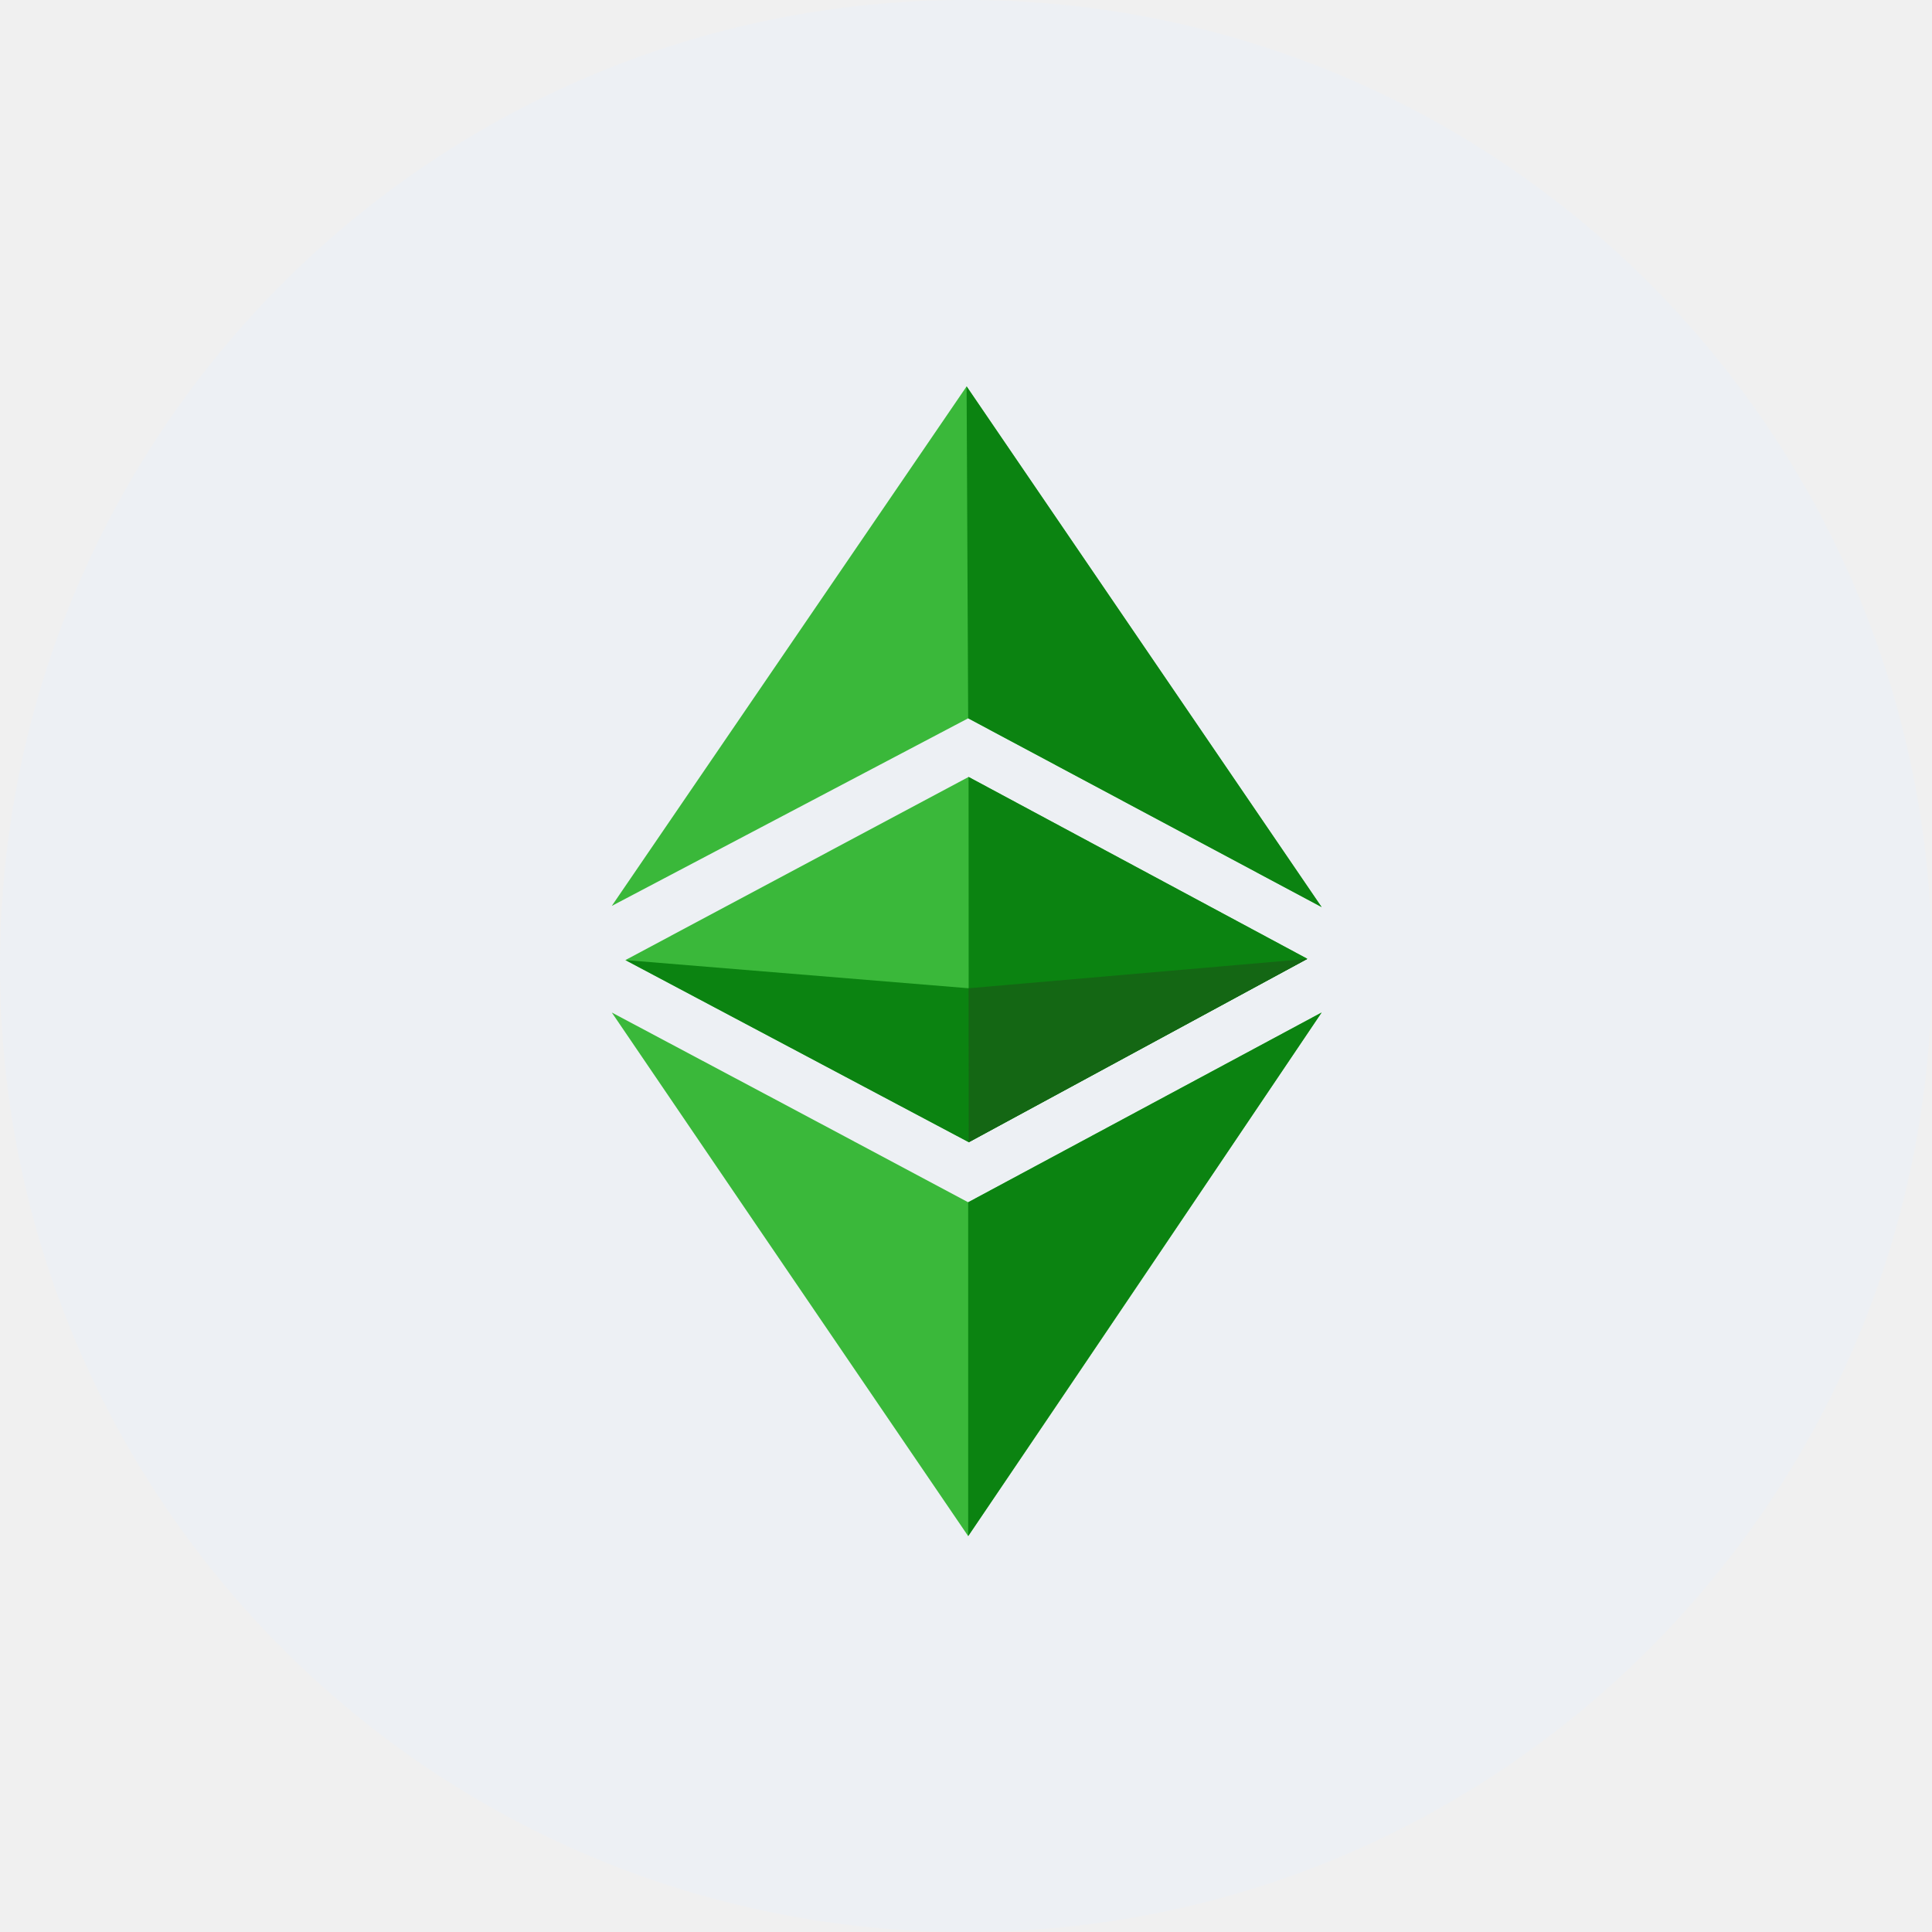
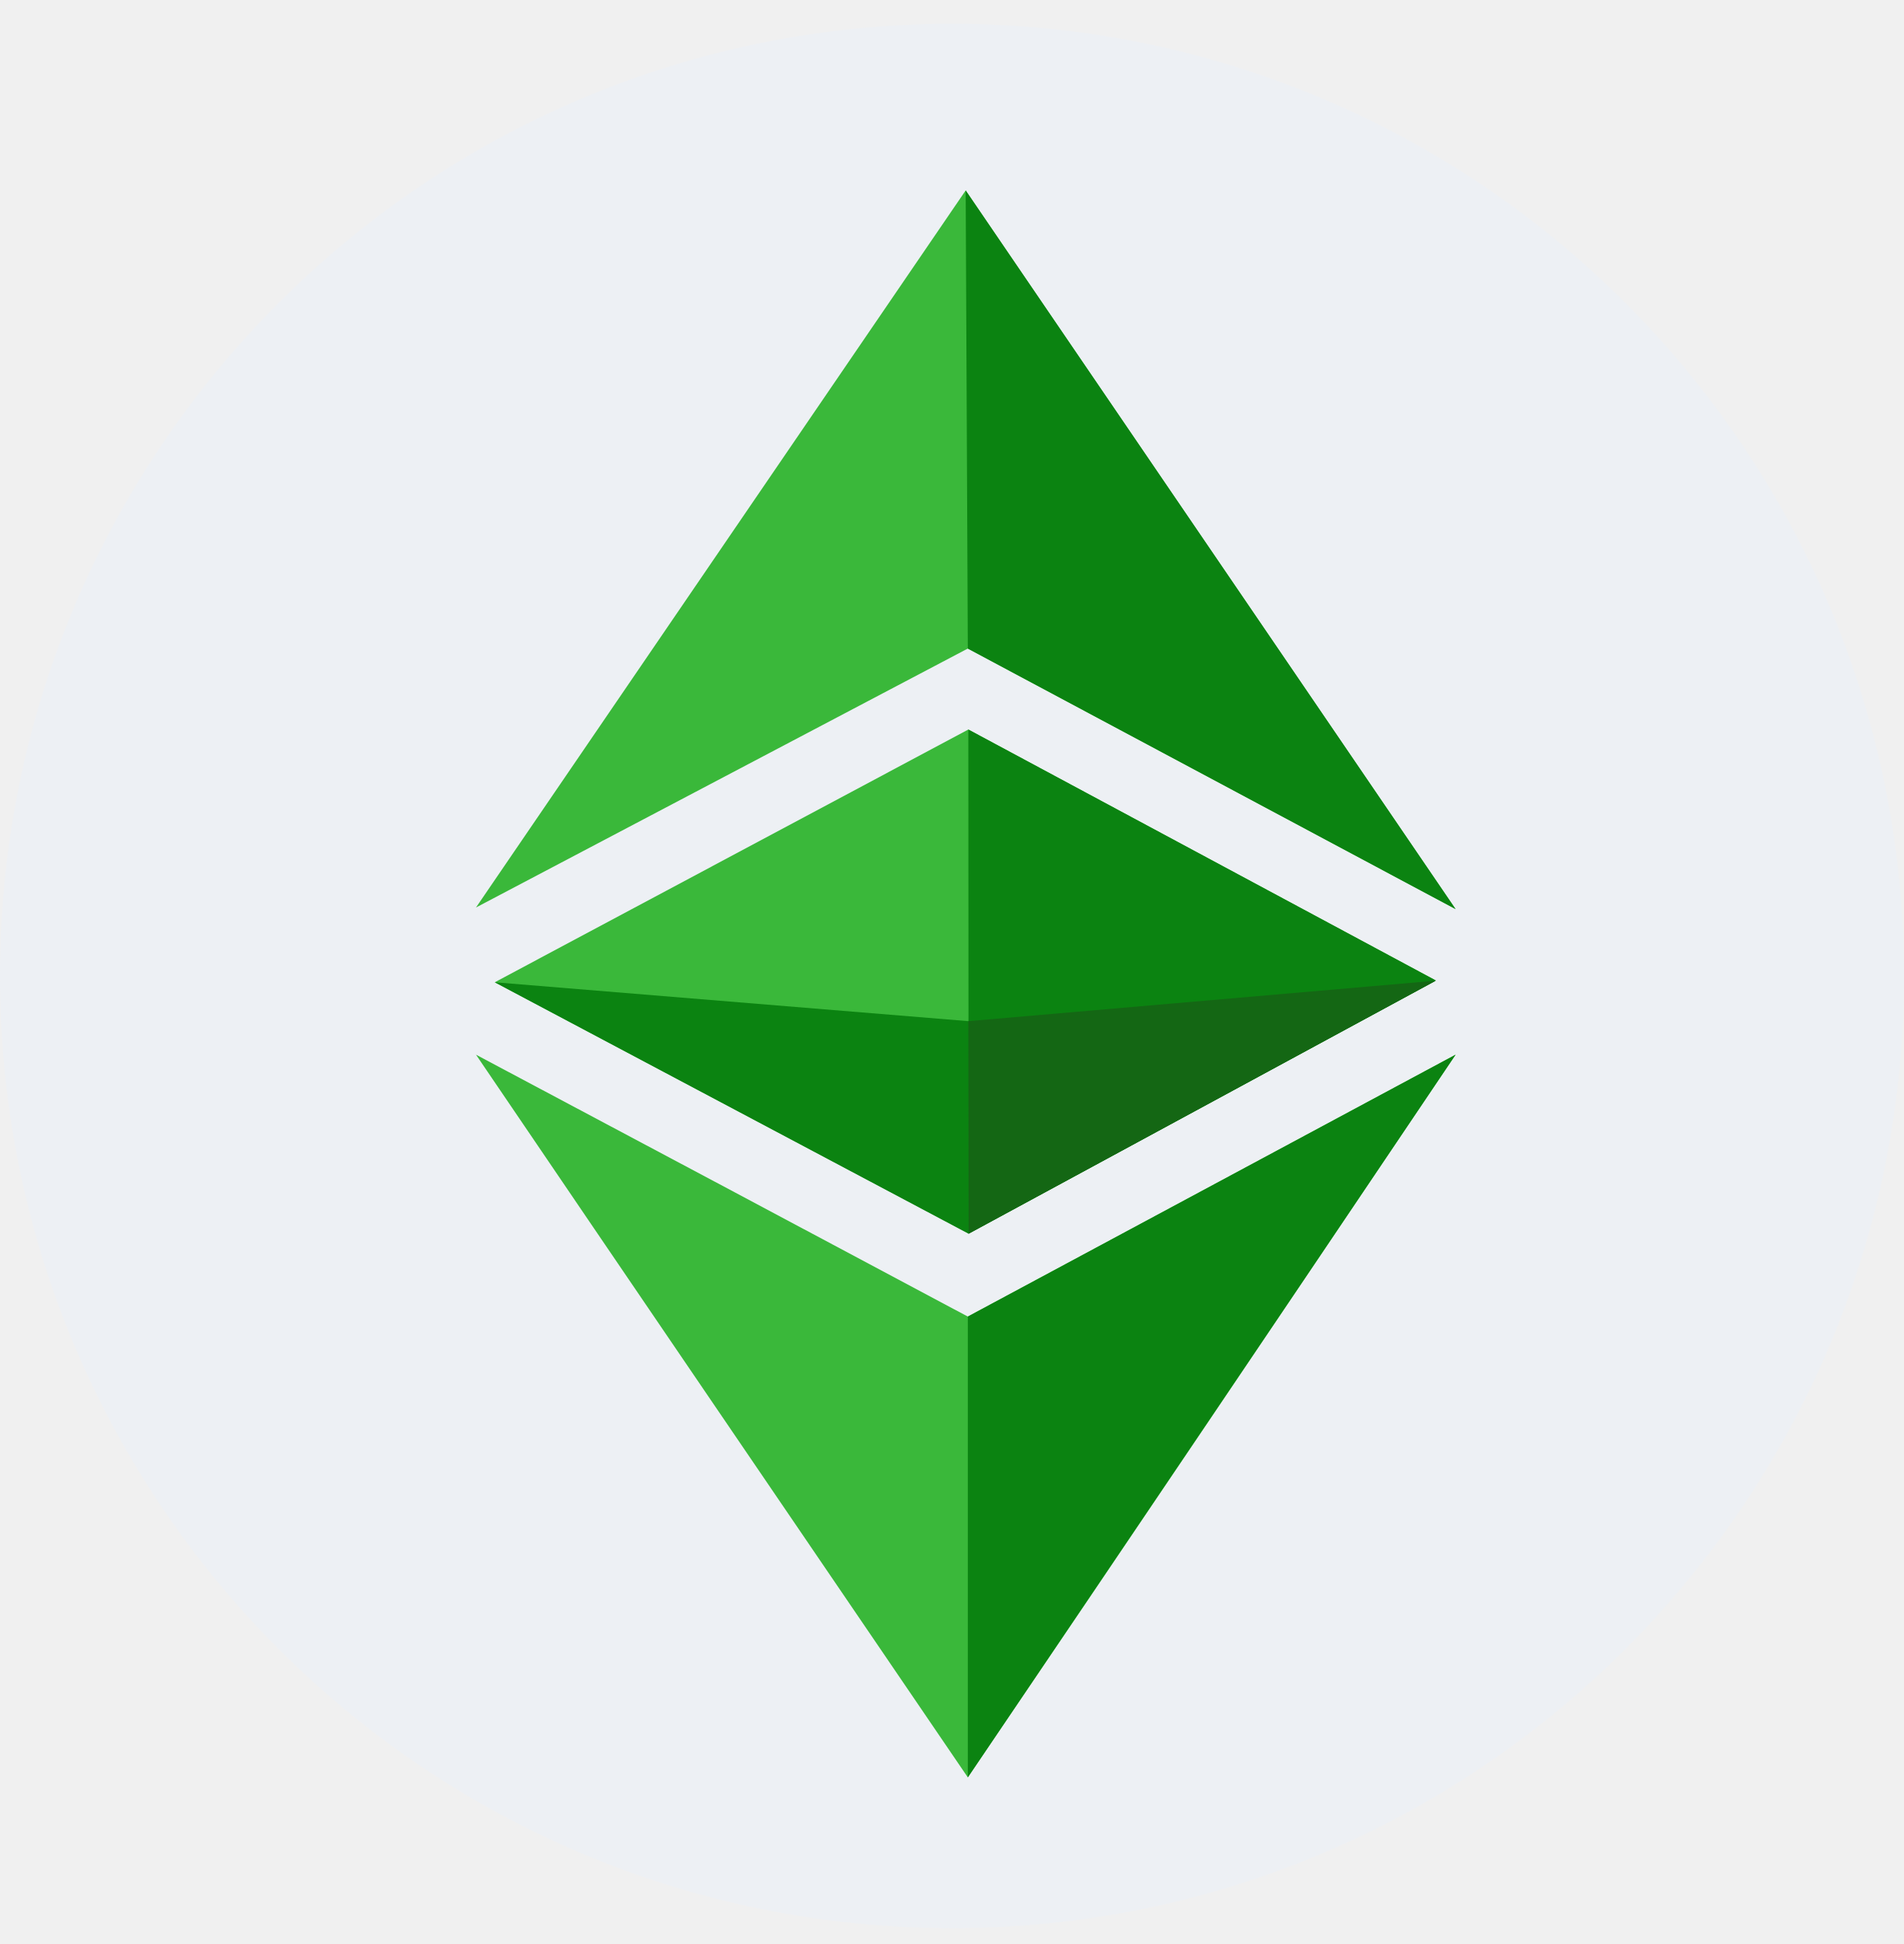
- <svg xmlns="http://www.w3.org/2000/svg" width="48" height="48" viewBox="0 0 48 48" fill="none">
-   <g clip-path="url(#clip0_3388_31812)">
-     <circle cx="24" cy="24" r="24" fill="#EDF0F4" />
-     <path fill-rule="evenodd" clip-rule="evenodd" d="M15.2 22.507L24.054 17.846L32.835 22.536L24.015 9.6L15.2 22.507ZM15.538 23.853L24.064 19.303L32.478 23.82L24.069 28.374L15.538 23.853ZM15.2 25.156C18.307 26.806 21.55 28.533 24.054 29.87L32.835 25.156C29.656 29.879 27.006 33.812 24.054 38.164L22.347 35.658C19.882 32.039 17.332 28.296 15.2 25.156Z" fill="#3AB83A" />
-     <path fill-rule="evenodd" clip-rule="evenodd" d="M24.015 9.6L24.054 17.846L32.835 22.536L24.015 9.6ZM24.064 19.303L32.478 23.82L24.068 28.374L24.064 19.303ZM24.054 29.87L32.835 25.156C29.655 29.879 24.054 38.164 24.054 38.164V29.87Z" fill="#0B8311" />
-     <path d="M15.538 23.853L24.064 24.553L32.479 23.824L24.069 28.379L15.538 23.853Z" fill="#0B8311" />
-     <path d="M24.064 24.553L32.478 23.824L24.068 28.379L24.064 24.553Z" fill="#146714" />
+ <svg xmlns="http://www.w3.org/2000/svg" width="48" height="49" viewBox="0 0 48 49" fill="none">
+   <circle cx="24" cy="24.6" r="24" fill="#EDF0F4" />
+   <g clip-path="url(#clip0_3701_55960)">
+     <path d="M12 26.584C16.351 28.895 20.892 31.314 24.399 33.185L36.696 26.584C32.243 33.199 28.533 38.706 24.399 44.8C20.257 38.719 15.682 32.009 12 26.584ZM12.473 24.759L24.412 18.388L36.196 24.713L24.419 31.09L12.473 24.759ZM24.399 16.347L12 22.874L24.345 4.8L36.696 22.915L24.399 16.347Z" fill="#3AB83A" />
+     <path d="M24.399 33.185L36.696 26.584C32.243 33.199 24.399 44.8 24.399 44.8V33.185ZM24.412 18.388L36.196 24.713L24.419 31.09L24.412 18.388ZM24.399 16.348L24.345 4.8L36.696 22.915L24.399 16.348Z" fill="#0B8311" />
+     <path d="M12.473 24.759L24.413 25.739L36.197 24.719L24.419 31.097L12.473 24.759Z" fill="#0B8311" />
+     <path d="M24.412 25.739L36.196 24.719L24.419 31.097L24.412 25.739Z" fill="#146714" />
  </g>
  <defs>
-     <clipPath id="clip0_3388_31812">
-       <rect width="48" height="48" fill="white" />
+     <clipPath id="clip0_3701_55960">
+       <rect width="24.696" height="40" fill="white" transform="translate(12 4.80005)" />
    </clipPath>
  </defs>
</svg>
